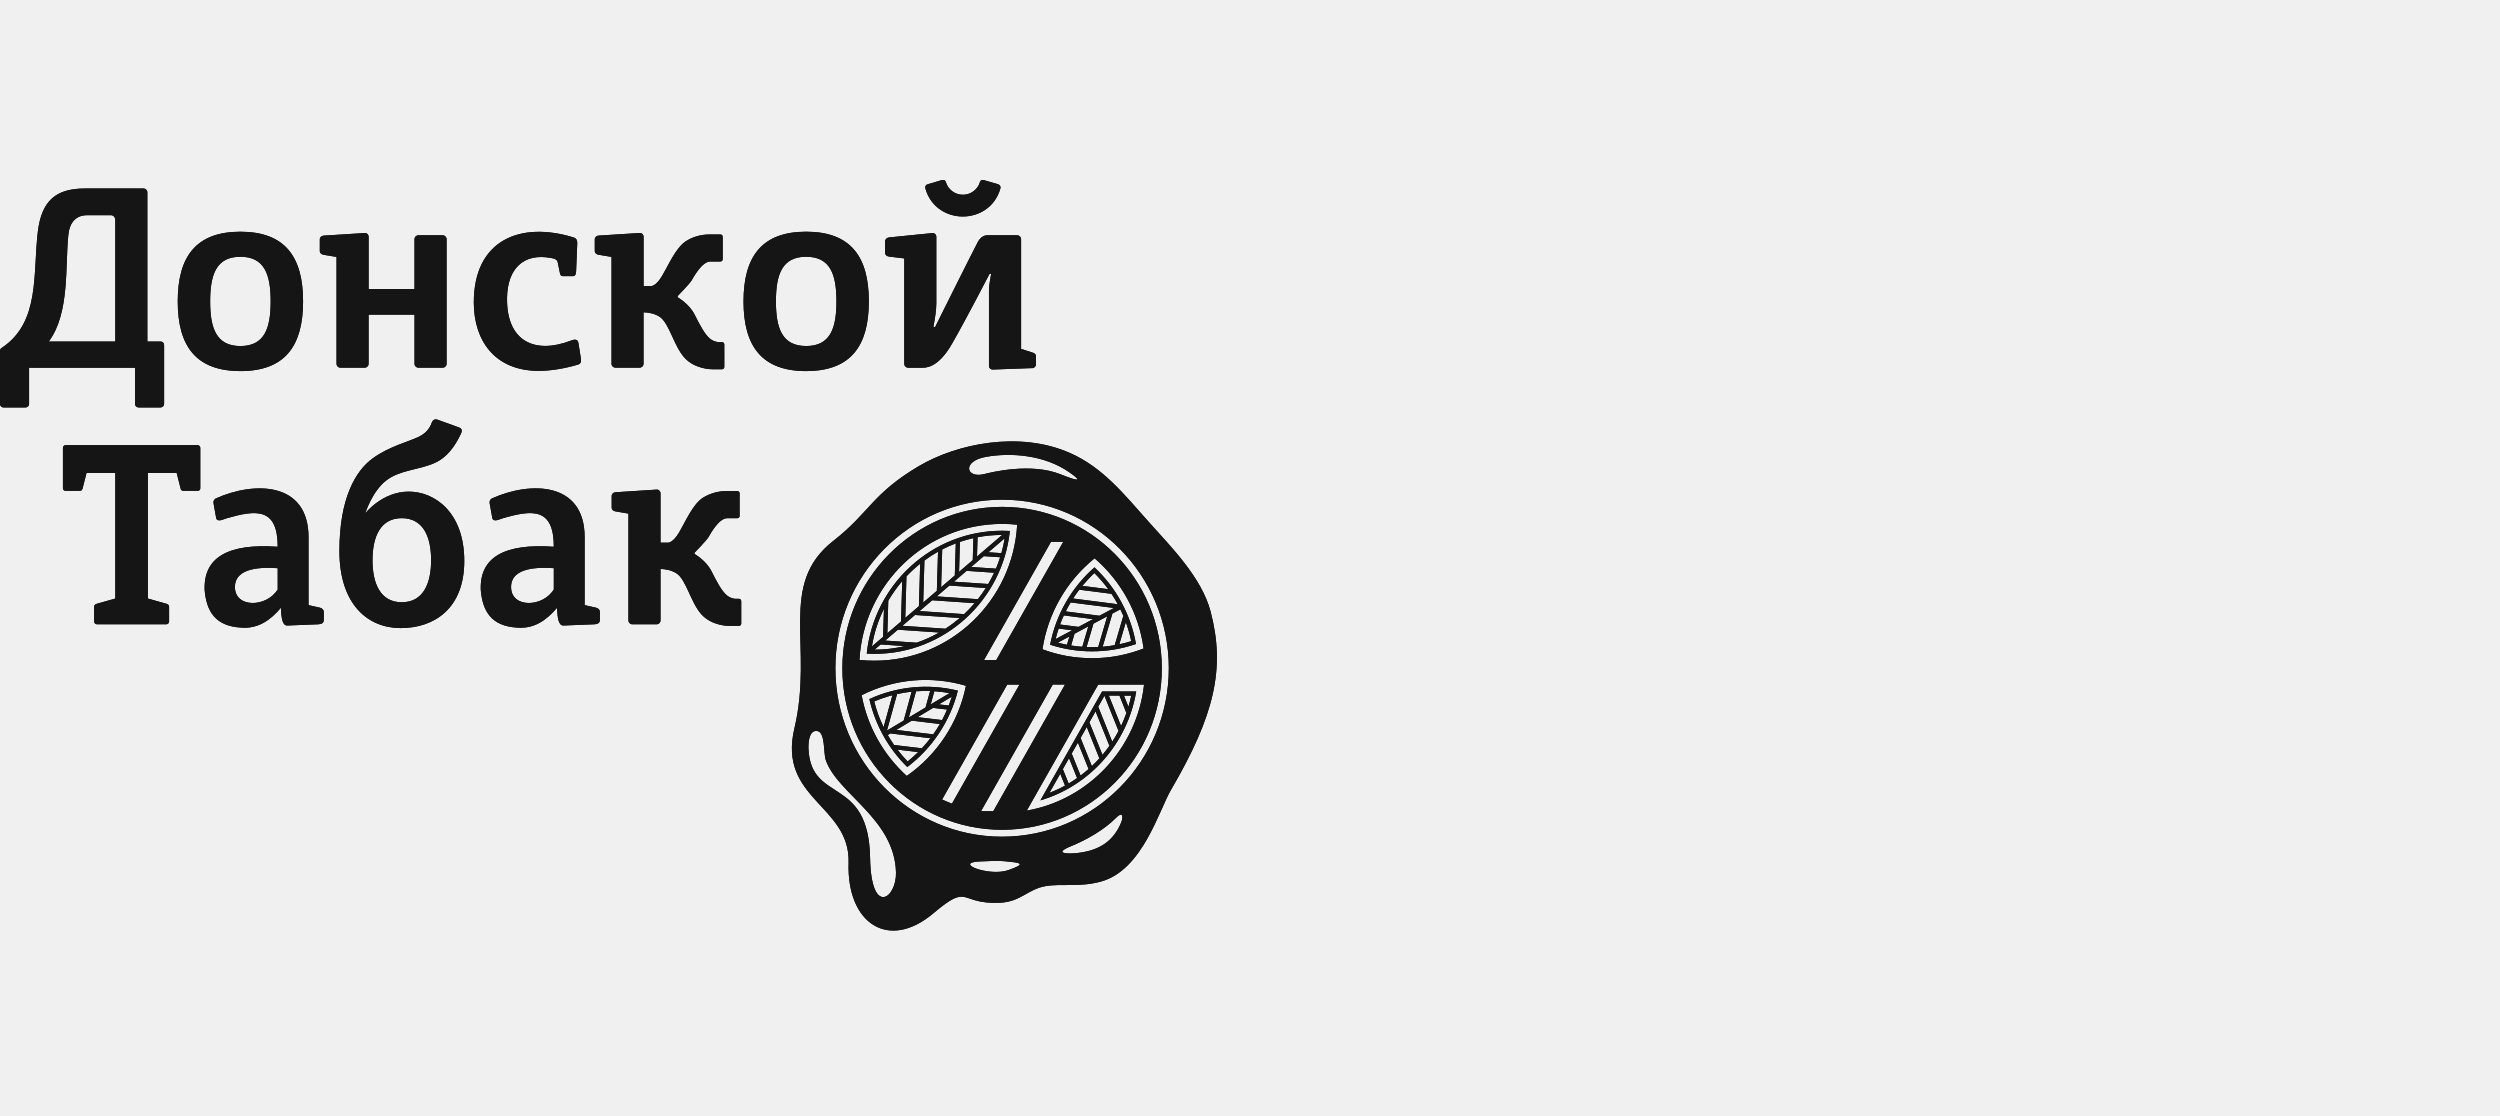
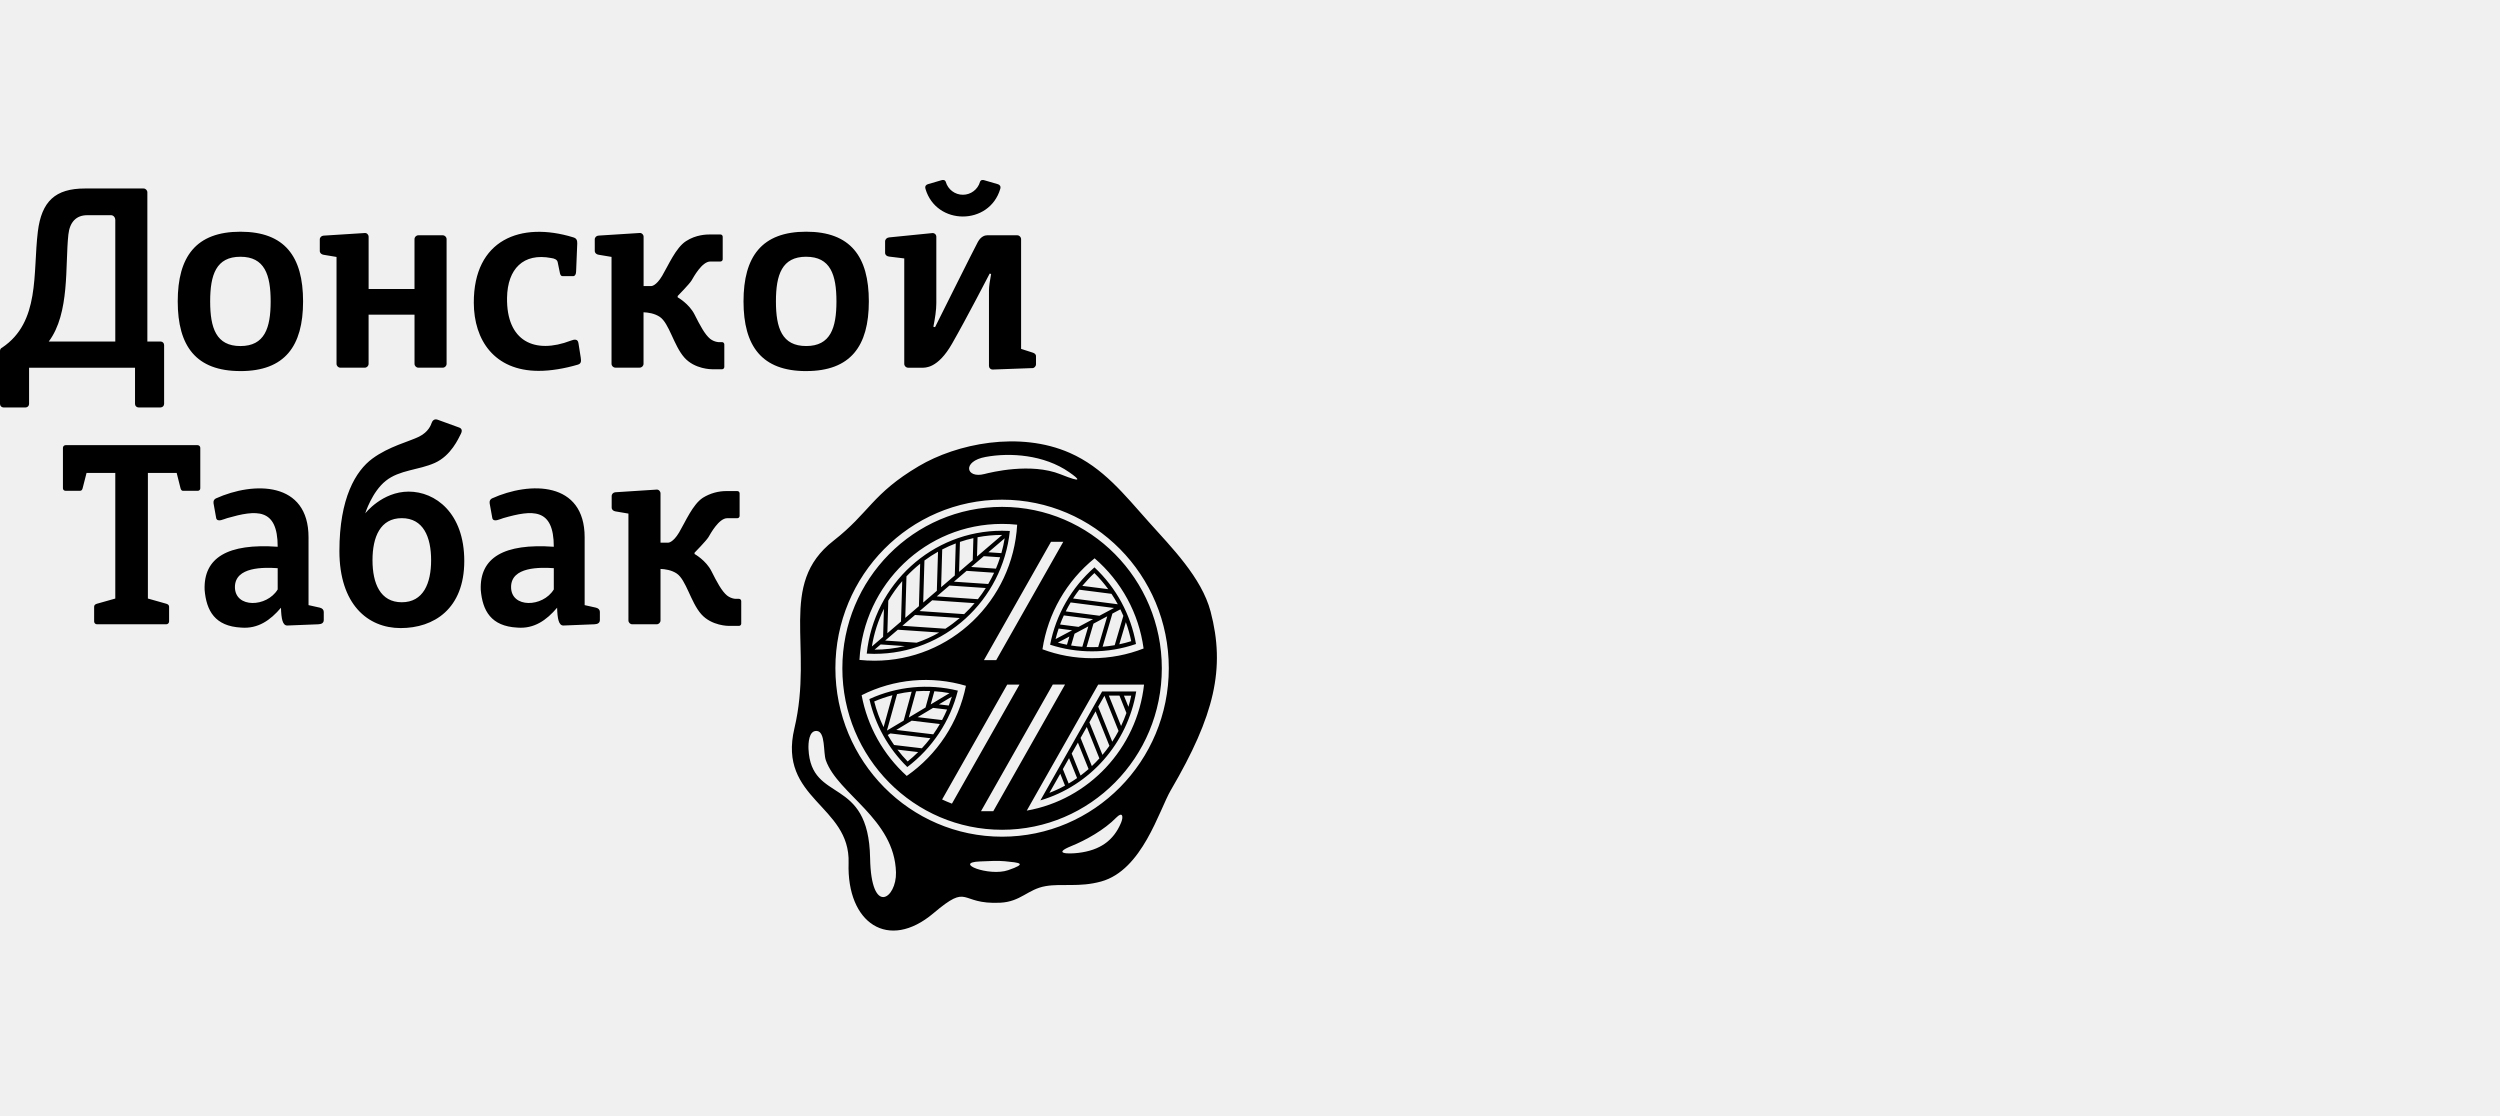
- <svg xmlns="http://www.w3.org/2000/svg" xmlns:xlink="http://www.w3.org/1999/xlink" width="121" height="54">
-   <defs>
-     <path d="M56.673 38.233c-.58.995-1.381 3.882-3.38 4.432-1.055.291-1.901.088-2.683.223-.87.15-1.2.755-2.201.804-2.028.098-1.455-.993-3.23.508-2.182 1.845-4.2.48-4.107-2.43.092-2.807-3.437-3.081-2.623-6.517.943-3.983-.833-6.955 1.89-9.08 1.748-1.363 1.866-2.271 4.129-3.611 1.834-1.086 4.867-1.72 7.314-.64 1.608.71 2.614 1.991 3.829 3.352 1.077 1.206 2.546 2.673 2.981 4.321.725 2.754.194 5.024-1.918 8.638zm-4.48 3.047c1.033-.125 1.7-.583 2.065-1.456.13-.313.072-.561-.235-.248-.568.583-1.464 1.088-2.172 1.374-.922.375-.16.39.342.33zm-3.397.836c.952-.328.556-.362-.166-.432-.355-.033-.699-.01-1.2.01-1.326.054.434.744 1.367.422zm-8.824-5.315c-.134-.378-.009-1.395-.443-1.423-.386-.025-.409.603-.398.871.122 2.668 2.915 1.265 2.982 5.282.025 1.427.346 1.913.656 1.886.312-.026.613-.568.597-1.194-.07-2.596-2.81-3.781-3.394-5.422zm11.772-13.95c-1.209-.841-2.845-.955-4.037-.736-1.16.21-.958 1.06-.064.828.326-.083 2.25-.562 3.688.013 1.099.44.918.246.414-.104zM48.5 24.184c-4.455 0-8.067 3.652-8.067 8.156 0 4.504 3.612 8.156 8.067 8.156 4.458 0 8.07-3.652 8.07-8.156 0-4.505-3.613-8.156-8.07-8.156zm0 15.977c-4.268 0-7.73-3.498-7.73-7.814 0-4.314 3.462-7.814 7.73-7.814 4.27 0 7.732 3.499 7.732 7.814 0 4.316-3.461 7.814-7.732 7.814zm-.426-.898l3.473-6.13h-.593l-3.474 6.13h.594zm-2-.366l3.268-5.762h-.593l-3.151 5.56c.156.073.315.14.477.202zm-2.188-1.342a7.005 7.005 0 0 0 2.865-4.363 6.869 6.869 0 0 0-5.048.456 7.008 7.008 0 0 0 2.183 3.907zm4.613-12.198c-3.684 0-6.695 2.911-6.902 6.583.239.025.482.038.73.038 3.685 0 6.695-2.911 6.904-6.582a6.586 6.586 0 0 0-.732-.039zm2.37.865l-3.247 5.73h.594l3.247-5.73h-.595zm2.11.8a7.004 7.004 0 0 0-2.524 4.403c.748.28 1.557.432 2.401.432.88 0 1.72-.168 2.494-.47a6.995 6.995 0 0 0-2.37-4.364zm.174 6.111l-3.458 6.101c3-.528 5.335-3.01 5.677-6.1h-2.22.001zm-2.798 5.606l2.988-5.273h1.65c-.42 2.513-2.238 4.563-4.639 5.273zm.435-.364c.262-.1.516-.219.757-.352l-.23-.574-.526.926zm3.963-4.706h-.355l.218.54a6.56 6.56 0 0 0 .136-.54zm-.235.838l-.336-.84h-.514l.592 1.472c.097-.206.184-.416.26-.632h-.002zm-.38.871l-.683-1.703-.302.53.68 1.693a6.32 6.32 0 0 0 .305-.52zm-.442.72l-.67-1.668-.3.531.633 1.575c.118-.141.231-.287.337-.437zm-.486.608l-.61-1.521-.301.531.546 1.362c.128-.118.248-.243.365-.372zm-.523.516l-.516-1.281-.301.53.429 1.066c.134-.099.262-.206.388-.315zm-.945-.527l-.3.53.28.697c.14-.082.277-.17.409-.263l-.389-.965v.001zm-.916-5.492a6.658 6.658 0 0 1 2.146-3.743 6.674 6.674 0 0 1 2.01 3.71 6.52 6.52 0 0 1-2.127.355 6.53 6.53 0 0 1-2.03-.321v-.001zm1.559.1l.29-.986-.667.355-.167.57c.18.028.362.05.545.062h-.001zm-.744-.097l.119-.4-.56.297c.146.04.293.074.442.103zm-.552-.274l.802-.426-.653-.084a6.967 6.967 0 0 0-.149.511zm.218-.706l.894.115.703-.375-1.415-.18c-.067.143-.127.29-.182.44zm.275-.634l1.632.21.703-.376-2.098-.268c-.085.14-.164.286-.237.434zm1.387-1.856c-.21.195-.404.402-.585.62l1.255.16a6.644 6.644 0 0 0-.67-.78zm.827 1.005l-1.56-.2c-.106.138-.205.28-.3.426l2.165.279a6.505 6.505 0 0 0-.305-.505zm.955 2.292a6.497 6.497 0 0 0-.26-.921l-.317 1.072c.194-.04.387-.092.576-.151h.001zm-.799.194l.418-1.42a5.304 5.304 0 0 0-.144-.315l-.386.205-.473 1.605c.196-.016.391-.041.585-.075zm-.36-1.398l-.669.356-.333 1.132a6.82 6.82 0 0 0 .563-.001l.438-1.487zm-11.266 1.818a7.85 7.85 0 0 1-.376-.012c.353-3.363 3.17-5.947 6.549-5.947.127 0 .253.004.378.01-.353 3.364-3.172 5.948-6.55 5.948zm1.468-.376l-1.17-.08-.296.253c.504 0 .994-.06 1.466-.173zm-1.595.018l.543-.465.04-1.358a6.43 6.43 0 0 0-.583 1.823zm2.165-.182c.38-.13.745-.295 1.092-.493l-2-.136-.614.525 1.521.103h.001zm-1.371-2.036l-.045 1.577.661-.566.059-1.956c-.251.293-.476.61-.674.944l-.001.001zm.88-1.175l-.058 2.01.661-.567.06-2.055a6.492 6.492 0 0 0-.663.611zm.87-.769l-.06 2.035.66-.566.057-1.893a6.43 6.43 0 0 0-.656.425h-.001zm.86-.534l-.053 1.827.662-.567.047-1.552a6.243 6.243 0 0 0-.655.292zm.858-.365l-.042 1.45.662-.568.031-1.065a5.8 5.8 0 0 0-.65.183zm2.037-.337c-.404 0-.799.038-1.184.111l-.027.932 1.218-1.043h-.007zm.129.162l-.79.677.63.042c.066-.235.12-.474.16-.719zm-.221.918l-.79-.053-.612.524 1.2.08c.075-.179.143-.363.202-.551zm-.29.749l-1.332-.091-.613.524 1.659.112a6.49 6.49 0 0 0 .286-.546zm-.405.74l-1.76-.12-.611.525 1.99.136c.136-.174.264-.353.382-.54h-.001zm-.539.733l-2.053-.14-.611.523 2.156.148c.179-.168.348-.345.508-.532v.001zm-2.885.572l-.612.523 2.082.142c.243-.156.475-.33.696-.518l-2.166-.147zm2.073 3.662a6.68 6.68 0 0 1-2.447 3.697 6.666 6.666 0 0 1-1.835-3.29 6.54 6.54 0 0 1 4.282-.407zm-1.138.03l-.176.637.911-.546a6.257 6.257 0 0 0-.735-.092zm.848.26l-.626.374.476.057c.054-.141.104-.285.15-.43zm-.23.625l-.679-.08-.749.448 1.184.141c.088-.166.17-.335.244-.51zm-.351.7l-1.362-.162-.748.449 1.79.213a6.46 6.46 0 0 0 .32-.5zm-1.56 1.813c.179-.143.35-.295.51-.455l-1.003-.118c.153.2.317.39.494.573h-.001zm-.655-.797l1.344.159c.146-.154.283-.319.413-.487l-1.938-.232-.126.077c.096.165.197.325.307.483zm-.962-2.107c.107.43.261.847.454 1.243l.428-1.546c-.3.079-.595.18-.882.303zm1.106-.357l-.49 1.766.81-.483.386-1.4a6 6 0 0 0-.707.117zm.57 1.133l.808-.484.221-.798a6.27 6.27 0 0 0-.68.013l-.35 1.27v-.001zm5.976-16.911l-1.922.07a.173.173 0 0 1-.176-.177v-3.65c0-.202.045-.482.104-.799l-.07-.018s-1.122 2.172-1.82 3.39c-.695 1.22-1.31 1.165-1.468 1.165h-.66a.187.187 0 0 1-.186-.188v-5.101l-.737-.09c-.104-.013-.19-.076-.19-.179v-.556c0-.102.085-.18.19-.192l2.098-.21a.177.177 0 0 1 .191.18v3.214c0 .325-.061.73-.143 1.14l.082.019s1.921-3.857 2.075-4.13c.155-.275.349-.316.445-.316h1.458c.102 0 .186.086.186.19v5.308l.545.175c.092.028.176.076.176.177v.39c0 .102-.08.188-.176.19l-.002-.002zm-5.17-8.675c-.042-.137.035-.2.115-.226l.667-.195c.045-.012.161-.032.2.084a.862.862 0 0 0 1.656 0c.038-.116.154-.096.199-.083l.666.194c.08.025.156.089.116.226-.525 1.784-3.097 1.784-3.62 0zm-5.774 8.82c-2.148 0-3.034-1.207-3.034-3.374 0-2.168.886-3.373 3.033-3.373s3.033 1.205 3.033 3.373c0 2.167-.885 3.373-3.033 3.373zm0-5.535c-1.173 0-1.465.869-1.465 2.161 0 1.293.292 2.161 1.465 2.161 1.172 0 1.464-.868 1.464-2.161 0-1.293-.292-2.16-1.464-2.16zm-3.254 17.867h-.492s-.828.008-1.337-.571c-.508-.58-.728-1.655-1.182-1.963-.252-.171-.577-.215-.786-.223v2.492a.188.188 0 0 1-.186.188h-1.181a.188.188 0 0 1-.186-.188v-5.17l-.63-.107c-.098-.016-.181-.083-.181-.185v-.556c0-.103.082-.179.18-.185l2-.129c.101-.005.184.085.184.186v2.383h.372s.227.01.528-.494c.299-.506.659-1.36 1.15-1.679a2.161 2.161 0 0 1 1.18-.324h.488c.063 0 .11.05.11.112v1.088a.11.11 0 0 1-.11.113h-.489c-.407 0-.812.755-.911.92-.1.167-.671.75-.671.75v.062s.556.308.818.832c.263.523.496.964.754 1.177a.772.772 0 0 0 .39.161h.188c.06 0 .11.05.11.112v1.088c0 .061-.05.11-.11.11zm-.822-12.422h-.489s-.829.008-1.337-.571c-.51-.58-.73-1.657-1.184-1.963-.253-.171-.578-.215-.787-.223v2.493a.188.188 0 0 1-.187.187h-1.177a.188.188 0 0 1-.185-.187v-5.173l-.63-.105c-.098-.016-.181-.082-.181-.184l-.001-.558c0-.1.082-.178.182-.184l1.998-.127c.1-.007.184.082.184.184v2.385h.372s.228.01.527-.496c.3-.505.66-1.36 1.153-1.677.49-.32 1.002-.324 1.177-.324h.49c.061 0 .11.05.11.11v1.088a.11.11 0 0 1-.11.111h-.489c-.407 0-.812.756-.911.922-.1.166-.67.748-.67.748v.063s.553.308.816.83c.264.523.496.966.754 1.178a.769.769 0 0 0 .39.16h.188c.06 0 .11.052.11.113v1.09c0 .06-.05.111-.11.111h-.003zm-5.91 11.745v.394c-.003.143-.106.197-.256.205l-1.504.06c-.234.008-.295-.338-.31-.862-.515.608-1.113 1.029-1.928.963-1.27-.067-1.681-.814-1.767-1.822-.061-1.571 1.126-2.262 3.535-2.091 0-1.9-1.038-1.79-2.446-1.386-.161.047-.461.213-.528.009l-.13-.721c-.018-.116.024-.192.107-.24 1.852-.837 4.49-.827 4.49 1.878v3.285c.182.04.365.08.549.123.114.03.184.094.189.205zm-2.23-2.117c-.672-.042-2.065-.076-2.068.911-.003 1.034 1.538.992 2.068.119v-1.03zm1.161-9.849c-.648.19-1.317.302-1.902.3-2.135-.006-3.125-1.486-3.131-3.294-.009-3.06 2.271-3.948 4.809-3.17.16.044.201.142.198.292l-.055 1.351c-.002.137-.044.22-.125.235h-.53c-.06.004-.101-.04-.124-.126l-.114-.552c-.024-.12-.155-.178-.317-.198-1.339-.256-2.109.52-2.133 1.918-.037 2.116 1.339 2.754 3.089 2.08.176-.067.333-.085.366.117l.114.72c.028.18.008.282-.144.326v.001zm-8.184 6.144c1.284 0 2.69 1.027 2.69 3.355 0 2.325-1.475 3.25-3.079 3.25-1.602 0-2.965-1.16-2.965-3.73 0-2.57.793-3.879 1.594-4.471.803-.593 1.785-.827 2.26-1.063.474-.235.582-.588.612-.67.03-.083.11-.21.28-.154.17.057 1.028.37 1.06.385.033.015.19.076.074.3-.117.225-.474 1.054-1.258 1.407-.786.354-1.708.335-2.376.868-.67.531-.997 1.577-.997 1.577s.82-1.054 2.104-1.054h.001zm-.335 5.355c1.043 0 1.42-.913 1.42-2.036s-.376-2.034-1.42-2.034c-1.04 0-1.417.91-1.417 2.034 0 1.123.376 2.036 1.417 2.036zm1.984-11.353h-1.182a.189.189 0 0 1-.185-.187v-2.379H17.84v2.379a.188.188 0 0 1-.185.187h-1.18a.188.188 0 0 1-.187-.187v-5.173l-.63-.105c-.097-.016-.18-.082-.18-.184v-.558c0-.1.08-.178.18-.184l2-.127c.101-.007.183.082.183.184v2.525h2.221v-2.412c0-.104.084-.187.186-.187h1.182c.1 0 .185.085.185.187v6.033a.187.187 0 0 1-.185.188h-.001zM15.67 29.617v.394c-.002.142-.106.196-.257.204l-1.504.06c-.235.008-.295-.337-.31-.861-.514.607-1.112 1.028-1.926.962-1.27-.067-1.683-.813-1.769-1.821-.06-1.572 1.126-2.263 3.536-2.092 0-1.9-1.037-1.789-2.446-1.385-.162.046-.462.212-.529.008l-.129-.72c-.018-.117.023-.193.108-.24 1.852-.837 4.489-.827 4.489 1.877v3.285c.182.04.365.08.549.123.114.03.184.094.188.205zm-2.23-2.117c-.672-.043-2.064-.077-2.07.91-.001 1.034 1.54.992 2.07.12V27.5zm-1.804-9.54c-2.147 0-3.034-1.205-3.034-3.373s.888-3.372 3.034-3.372c2.148 0 3.033 1.204 3.033 3.372s-.885 3.374-3.033 3.374zm0-5.533c-1.173 0-1.464.868-1.464 2.16 0 1.293.292 2.162 1.464 2.162s1.464-.869 1.464-2.162-.293-2.16-1.464-2.16zM7.775 19.72H6.703a.169.169 0 0 1-.168-.17v-1.752H1.407v1.753c0 .093-.075.17-.167.17H.167A.169.169 0 0 1 0 19.55v-2.57c0-.07.044-.132.106-.157 1.845-1.239 1.479-3.593 1.725-5.61.181-1.473.848-2.09 2.28-2.09h2.837c.1 0 .184.086.184.188v7.218h.643a.17.17 0 0 1 .168.17v2.85a.17.17 0 0 1-.168.17zM5.58 10.654c0-.152-.106-.238-.201-.238h-1.16c-.526 0-.844.328-.91.938-.163 1.497.081 3.799-.949 5.176h3.22v-5.876zM3.173 21.546h6.392a.13.13 0 0 1 .129.13v1.958a.121.121 0 0 1-.121.122h-.717c-.064 0-.1-.057-.118-.122l-.187-.745H7.158v6.08l.89.252c.072.02.136.064.136.141v.714a.138.138 0 0 1-.136.14H4.692a.138.138 0 0 1-.136-.14v-.715c0-.076.063-.12.135-.14l.889-.251v-6.081H4.189l-.19.743c-.015.065-.053.122-.118.122h-.717a.12.12 0 0 1-.118-.122v-1.956a.13.13 0 0 1 .127-.13z" id="dontabak-w" />
-   </defs>
-   <g fill="none" fill-rule="evenodd">
-     <mask id="dontabak-w_b" fill="#fff">
-       <use xlink:href="#dontabak-w" />
-     </mask>
-     <use fill="#151515" fill-rule="nonzero" xlink:href="#dontabak-w" />
-     <g mask="url(#dontabak-w_b)" fill="#151515">
-       <path d="M0 0h120.8v53.8H0z" />
-     </g>
-   </g>
+ <svg xmlns="http://www.w3.org/2000/svg" width="121" height="54">
+   <path d="M56.673 38.233c-.58.995-1.381 3.882-3.38 4.432-1.055.291-1.901.088-2.683.223-.87.15-1.2.755-2.201.804-2.028.098-1.455-.993-3.23.508-2.182 1.845-4.2.48-4.107-2.43.092-2.807-3.437-3.081-2.623-6.517.943-3.983-.833-6.955 1.89-9.08 1.748-1.363 1.866-2.271 4.129-3.611 1.834-1.086 4.867-1.72 7.314-.64 1.608.71 2.614 1.991 3.829 3.352 1.077 1.206 2.546 2.673 2.981 4.321.725 2.754.194 5.024-1.918 8.638zm-4.48 3.047c1.033-.125 1.7-.583 2.065-1.456.13-.313.072-.561-.235-.248-.568.583-1.464 1.088-2.172 1.374-.922.375-.16.39.342.33zm-3.397.836c.952-.328.556-.362-.166-.432-.355-.033-.699-.01-1.2.01-1.326.054.434.744 1.367.422zm-8.824-5.315c-.134-.378-.009-1.395-.443-1.423-.386-.025-.409.603-.398.871.122 2.668 2.915 1.265 2.982 5.282.025 1.427.346 1.913.656 1.886.312-.026.613-.568.597-1.194-.07-2.596-2.81-3.781-3.394-5.422zm11.772-13.95c-1.209-.841-2.845-.955-4.037-.736-1.16.21-.958 1.06-.064.828.326-.083 2.25-.562 3.688.013 1.099.44.918.246.414-.104zM48.5 24.184c-4.455 0-8.067 3.652-8.067 8.156 0 4.504 3.612 8.156 8.067 8.156 4.458 0 8.07-3.652 8.07-8.156 0-4.505-3.613-8.156-8.07-8.156zm0 15.977c-4.268 0-7.73-3.498-7.73-7.814 0-4.314 3.462-7.814 7.73-7.814 4.27 0 7.732 3.499 7.732 7.814 0 4.316-3.461 7.814-7.732 7.814zm-.426-.898l3.473-6.13h-.593l-3.474 6.13h.594zm-2-.366l3.268-5.762h-.593l-3.151 5.56c.156.073.315.14.477.202zm-2.188-1.342a7.005 7.005 0 0 0 2.865-4.363 6.869 6.869 0 0 0-5.048.456 7.008 7.008 0 0 0 2.183 3.907zm4.613-12.198c-3.684 0-6.695 2.911-6.902 6.583.239.025.482.038.73.038 3.685 0 6.695-2.911 6.904-6.582a6.586 6.586 0 0 0-.732-.039zm2.37.865l-3.247 5.73h.594l3.247-5.73h-.595zm2.11.8a7.004 7.004 0 0 0-2.524 4.403c.748.28 1.557.432 2.401.432.88 0 1.72-.168 2.494-.47a6.995 6.995 0 0 0-2.37-4.364zm.174 6.111l-3.458 6.101c3-.528 5.335-3.01 5.677-6.1h-2.22.001zm-2.798 5.606l2.988-5.273h1.65c-.42 2.513-2.238 4.563-4.639 5.273zm.435-.364c.262-.1.516-.219.757-.352l-.23-.574-.526.926zm3.963-4.706h-.355l.218.54a6.56 6.56 0 0 0 .136-.54zm-.235.838l-.336-.84h-.514l.592 1.472c.097-.206.184-.416.26-.632h-.002zm-.38.871l-.683-1.703-.302.53.68 1.693a6.32 6.32 0 0 0 .305-.52zm-.442.72l-.67-1.668-.3.531.633 1.575c.118-.141.231-.287.337-.437zm-.486.608l-.61-1.521-.301.531.546 1.362c.128-.118.248-.243.365-.372zm-.523.516l-.516-1.281-.301.53.429 1.066c.134-.099.262-.206.388-.315zm-.945-.527l-.3.53.28.697c.14-.082.277-.17.409-.263l-.389-.965v.001zm-.916-5.492a6.658 6.658 0 0 1 2.146-3.743 6.674 6.674 0 0 1 2.01 3.71 6.52 6.52 0 0 1-2.127.355 6.53 6.53 0 0 1-2.03-.321v-.001zm1.559.1l.29-.986-.667.355-.167.57c.18.028.362.05.545.062h-.001zm-.744-.097l.119-.4-.56.297c.146.04.293.074.442.103zm-.552-.274l.802-.426-.653-.084a6.967 6.967 0 0 0-.149.511zm.218-.706l.894.115.703-.375-1.415-.18c-.067.143-.127.29-.182.44zm.275-.634l1.632.21.703-.376-2.098-.268c-.085.14-.164.286-.237.434zm1.387-1.856c-.21.195-.404.402-.585.62l1.255.16a6.644 6.644 0 0 0-.67-.78zm.827 1.005l-1.56-.2c-.106.138-.205.28-.3.426l2.165.279a6.505 6.505 0 0 0-.305-.505zm.955 2.292a6.497 6.497 0 0 0-.26-.921l-.317 1.072c.194-.04.387-.092.576-.151h.001zm-.799.194l.418-1.42a5.304 5.304 0 0 0-.144-.315l-.386.205-.473 1.605c.196-.016.391-.041.585-.075zm-.36-1.398l-.669.356-.333 1.132a6.82 6.82 0 0 0 .563-.001l.438-1.487zm-11.266 1.818a7.85 7.85 0 0 1-.376-.012c.353-3.363 3.17-5.947 6.549-5.947.127 0 .253.004.378.01-.353 3.364-3.172 5.948-6.55 5.948zm1.468-.376l-1.17-.08-.296.253c.504 0 .994-.06 1.466-.173zm-1.595.018l.543-.465.04-1.358a6.43 6.43 0 0 0-.583 1.823zm2.165-.182c.38-.13.745-.295 1.092-.493l-2-.136-.614.525 1.521.103h.001zm-1.371-2.036l-.045 1.577.661-.566.059-1.956c-.251.293-.476.61-.674.944l-.001.001zm.88-1.175l-.058 2.01.661-.567.06-2.055a6.492 6.492 0 0 0-.663.611zm.87-.769l-.06 2.035.66-.566.057-1.893a6.43 6.43 0 0 0-.656.425h-.001zm.86-.534l-.053 1.827.662-.567.047-1.552a6.243 6.243 0 0 0-.655.292zm.858-.365l-.042 1.45.662-.568.031-1.065a5.8 5.8 0 0 0-.65.183zm2.037-.337c-.404 0-.799.038-1.184.111l-.027.932 1.218-1.043h-.007zm.129.162l-.79.677.63.042c.066-.235.12-.474.16-.719zm-.221.918l-.79-.053-.612.524 1.2.08c.075-.179.143-.363.202-.551zm-.29.749l-1.332-.091-.613.524 1.659.112a6.49 6.49 0 0 0 .286-.546zm-.405.74l-1.76-.12-.611.525 1.99.136c.136-.174.264-.353.382-.54h-.001zm-.539.733l-2.053-.14-.611.523 2.156.148c.179-.168.348-.345.508-.532v.001zm-2.885.572l-.612.523 2.082.142c.243-.156.475-.33.696-.518l-2.166-.147zm2.073 3.662a6.68 6.68 0 0 1-2.447 3.697 6.666 6.666 0 0 1-1.835-3.29 6.54 6.54 0 0 1 4.282-.407zm-1.138.03l-.176.637.911-.546a6.257 6.257 0 0 0-.735-.092zm.848.26l-.626.374.476.057c.054-.141.104-.285.15-.43zm-.23.625l-.679-.08-.749.448 1.184.141c.088-.166.17-.335.244-.51zm-.351.7l-1.362-.162-.748.449 1.79.213a6.46 6.46 0 0 0 .32-.5zm-1.56 1.813c.179-.143.35-.295.51-.455l-1.003-.118c.153.2.317.39.494.573h-.001zm-.655-.797l1.344.159c.146-.154.283-.319.413-.487l-1.938-.232-.126.077c.096.165.197.325.307.483zm-.962-2.107c.107.43.261.847.454 1.243l.428-1.546c-.3.079-.595.18-.882.303zm1.106-.357l-.49 1.766.81-.483.386-1.4a6 6 0 0 0-.707.117zm.57 1.133l.808-.484.221-.798a6.27 6.27 0 0 0-.68.013l-.35 1.27v-.001zm5.976-16.911l-1.922.07a.173.173 0 0 1-.176-.177v-3.65c0-.202.045-.482.104-.799l-.07-.018s-1.122 2.172-1.82 3.39c-.695 1.22-1.31 1.165-1.468 1.165h-.66a.187.187 0 0 1-.186-.188v-5.101l-.737-.09c-.104-.013-.19-.076-.19-.179v-.556c0-.102.085-.18.19-.192l2.098-.21a.177.177 0 0 1 .191.18v3.214c0 .325-.061.73-.143 1.14l.082.019s1.921-3.857 2.075-4.13c.155-.275.349-.316.445-.316h1.458c.102 0 .186.086.186.19v5.308l.545.175c.092.028.176.076.176.177v.39c0 .102-.08.188-.176.19l-.002-.002zm-5.17-8.675c-.042-.137.035-.2.115-.226l.667-.195c.045-.012.161-.032.2.084a.862.862 0 0 0 1.656 0c.038-.116.154-.096.199-.083l.666.194c.08.025.156.089.116.226-.525 1.784-3.097 1.784-3.62 0zm-5.774 8.82c-2.148 0-3.034-1.207-3.034-3.374 0-2.168.886-3.373 3.033-3.373s3.033 1.205 3.033 3.373c0 2.167-.885 3.373-3.033 3.373zm0-5.535c-1.173 0-1.465.869-1.465 2.161 0 1.293.292 2.161 1.465 2.161 1.172 0 1.464-.868 1.464-2.161 0-1.293-.292-2.16-1.464-2.16zm-3.254 17.867h-.492s-.828.008-1.337-.571c-.508-.58-.728-1.655-1.182-1.963-.252-.171-.577-.215-.786-.223v2.492a.188.188 0 0 1-.186.188h-1.181a.188.188 0 0 1-.186-.188v-5.17l-.63-.107c-.098-.016-.181-.083-.181-.185v-.556c0-.103.082-.179.18-.185l2-.129c.101-.005.184.085.184.186v2.383h.372s.227.01.528-.494c.299-.506.659-1.36 1.15-1.679a2.161 2.161 0 0 1 1.18-.324h.488c.063 0 .11.05.11.112v1.088a.11.11 0 0 1-.11.113h-.489c-.407 0-.812.755-.911.92-.1.167-.671.75-.671.75v.062s.556.308.818.832c.263.523.496.964.754 1.177a.772.772 0 0 0 .39.161h.188c.06 0 .11.05.11.112v1.088c0 .061-.05.11-.11.11zm-.822-12.422h-.489s-.829.008-1.337-.571c-.51-.58-.73-1.657-1.184-1.963-.253-.171-.578-.215-.787-.223v2.493a.188.188 0 0 1-.187.187h-1.177a.188.188 0 0 1-.185-.187v-5.173l-.63-.105c-.098-.016-.181-.082-.181-.184l-.001-.558c0-.1.082-.178.182-.184l1.998-.127c.1-.007.184.082.184.184v2.385h.372s.228.01.527-.496c.3-.505.66-1.36 1.153-1.677.49-.32 1.002-.324 1.177-.324h.49c.061 0 .11.05.11.11v1.088a.11.11 0 0 1-.11.111h-.489c-.407 0-.812.756-.911.922-.1.166-.67.748-.67.748v.063s.553.308.816.83c.264.523.496.966.754 1.178a.769.769 0 0 0 .39.16h.188c.06 0 .11.052.11.113v1.09c0 .06-.05.111-.11.111h-.003zm-5.91 11.745v.394c-.003.143-.106.197-.256.205l-1.504.06c-.234.008-.295-.338-.31-.862-.515.608-1.113 1.029-1.928.963-1.27-.067-1.681-.814-1.767-1.822-.061-1.571 1.126-2.262 3.535-2.091 0-1.9-1.038-1.79-2.446-1.386-.161.047-.461.213-.528.009l-.13-.721c-.018-.116.024-.192.107-.24 1.852-.837 4.49-.827 4.49 1.878v3.285c.182.04.365.08.549.123.114.03.184.094.189.205zm-2.23-2.117c-.672-.042-2.065-.076-2.068.911-.003 1.034 1.538.992 2.068.119v-1.03zm1.161-9.849c-.648.19-1.317.302-1.902.3-2.135-.006-3.125-1.486-3.131-3.294-.009-3.06 2.271-3.948 4.809-3.17.16.044.201.142.198.292l-.055 1.351c-.002.137-.044.22-.125.235h-.53c-.06.004-.101-.04-.124-.126l-.114-.552c-.024-.12-.155-.178-.317-.198-1.339-.256-2.109.52-2.133 1.918-.037 2.116 1.339 2.754 3.089 2.08.176-.067.333-.085.366.117l.114.72c.028.18.008.282-.144.326v.001zm-8.184 6.144c1.284 0 2.69 1.027 2.69 3.355 0 2.325-1.475 3.25-3.079 3.25-1.602 0-2.965-1.16-2.965-3.73 0-2.57.793-3.879 1.594-4.471.803-.593 1.785-.827 2.26-1.063.474-.235.582-.588.612-.67.03-.083.11-.21.28-.154.17.057 1.028.37 1.06.385.033.015.19.076.074.3-.117.225-.474 1.054-1.258 1.407-.786.354-1.708.335-2.376.868-.67.531-.997 1.577-.997 1.577s.82-1.054 2.104-1.054h.001zm-.335 5.355c1.043 0 1.42-.913 1.42-2.036s-.376-2.034-1.42-2.034c-1.04 0-1.417.91-1.417 2.034 0 1.123.376 2.036 1.417 2.036zm1.984-11.353h-1.182a.189.189 0 0 1-.185-.187v-2.379H17.84v2.379a.188.188 0 0 1-.185.187h-1.18a.188.188 0 0 1-.187-.187v-5.173l-.63-.105c-.097-.016-.18-.082-.18-.184v-.558c0-.1.08-.178.18-.184l2-.127c.101-.007.183.082.183.184v2.525h2.221v-2.412c0-.104.084-.187.186-.187h1.182c.1 0 .185.085.185.187v6.033a.187.187 0 0 1-.185.188h-.001zM15.67 29.617v.394c-.002.142-.106.196-.257.204l-1.504.06c-.235.008-.295-.337-.31-.861-.514.607-1.112 1.028-1.926.962-1.27-.067-1.683-.813-1.769-1.821-.06-1.572 1.126-2.263 3.536-2.092 0-1.9-1.037-1.789-2.446-1.385-.162.046-.462.212-.529.008l-.129-.72c-.018-.117.023-.193.108-.24 1.852-.837 4.489-.827 4.489 1.877v3.285c.182.04.365.08.549.123.114.03.184.094.188.205zm-2.23-2.117c-.672-.043-2.064-.077-2.07.91-.001 1.034 1.54.992 2.07.12V27.5zm-1.804-9.54c-2.147 0-3.034-1.205-3.034-3.373s.888-3.372 3.034-3.372c2.148 0 3.033 1.204 3.033 3.372s-.885 3.374-3.033 3.374zm0-5.533c-1.173 0-1.464.868-1.464 2.16 0 1.293.292 2.162 1.464 2.162s1.464-.869 1.464-2.162-.293-2.16-1.464-2.16zM7.775 19.72H6.703a.169.169 0 0 1-.168-.17v-1.752H1.407v1.753c0 .093-.075.17-.167.17H.167A.169.169 0 0 1 0 19.55v-2.57c0-.07.044-.132.106-.157 1.845-1.239 1.479-3.593 1.725-5.61.181-1.473.848-2.09 2.28-2.09h2.837c.1 0 .184.086.184.188v7.218h.643a.17.17 0 0 1 .168.17v2.85a.17.17 0 0 1-.168.17zM5.58 10.654c0-.152-.106-.238-.201-.238h-1.16c-.526 0-.844.328-.91.938-.163 1.497.081 3.799-.949 5.176h3.22v-5.876zM3.173 21.546h6.392a.13.13 0 0 1 .129.13v1.958a.121.121 0 0 1-.121.122h-.717c-.064 0-.1-.057-.118-.122l-.187-.745H7.158v6.08l.89.252c.072.02.136.064.136.141v.714a.138.138 0 0 1-.136.14H4.692a.138.138 0 0 1-.136-.14v-.715c0-.076.063-.12.135-.14l.889-.251v-6.081H4.189l-.19.743c-.015.065-.053.122-.118.122h-.717a.12.12 0 0 1-.118-.122v-1.956a.13.13 0 0 1 .127-.13z" />
</svg>
